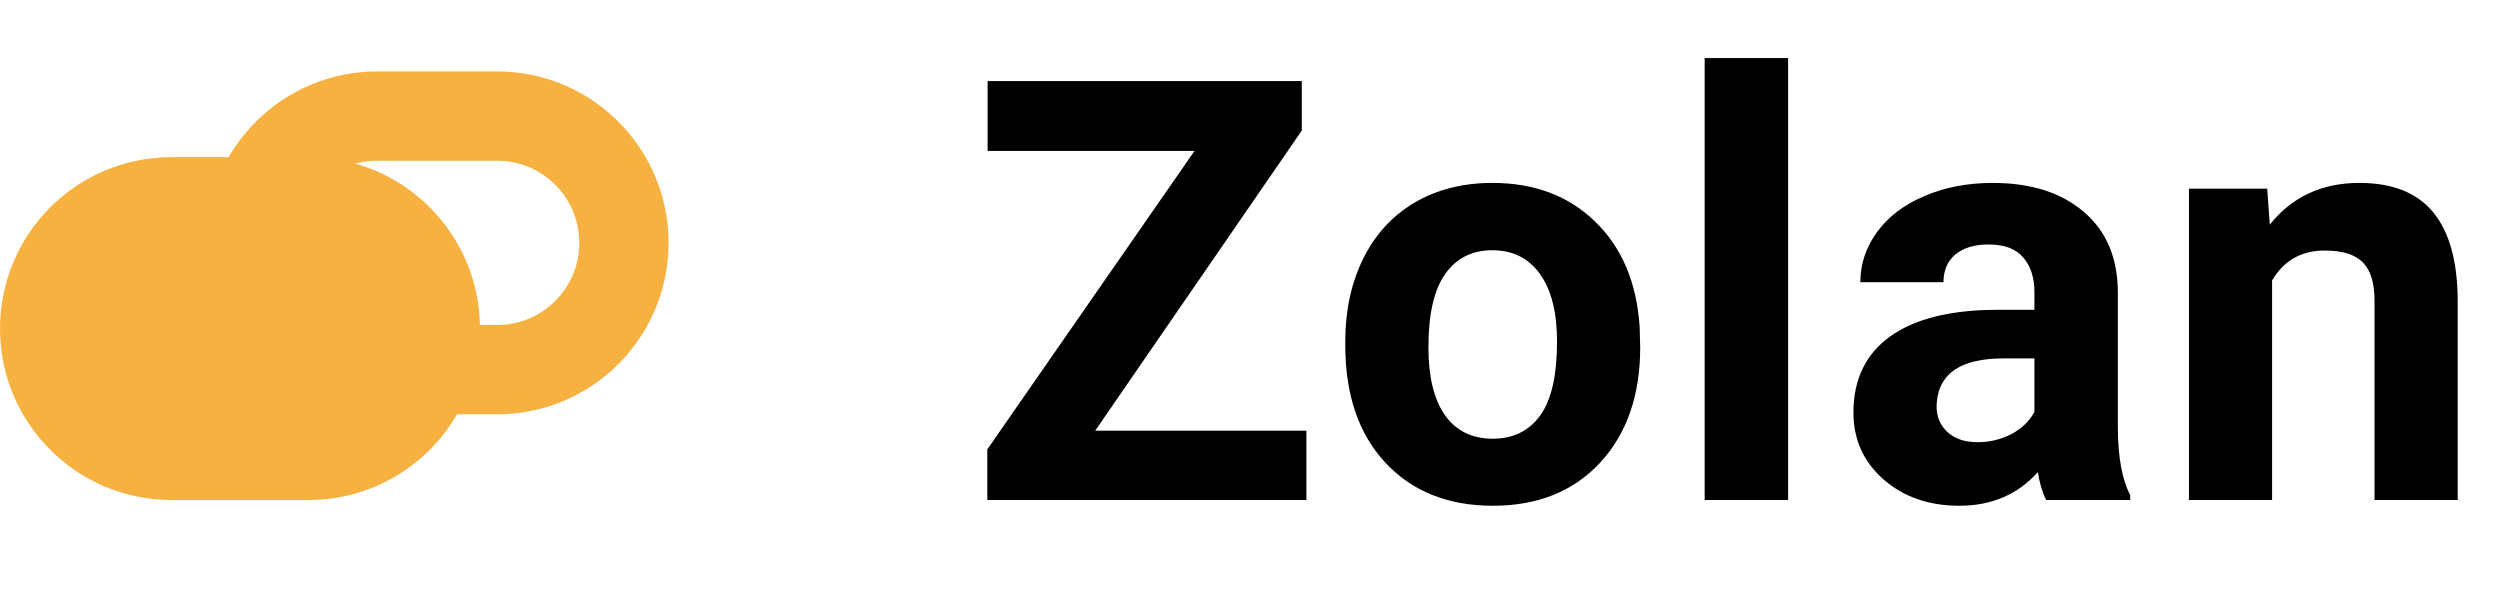
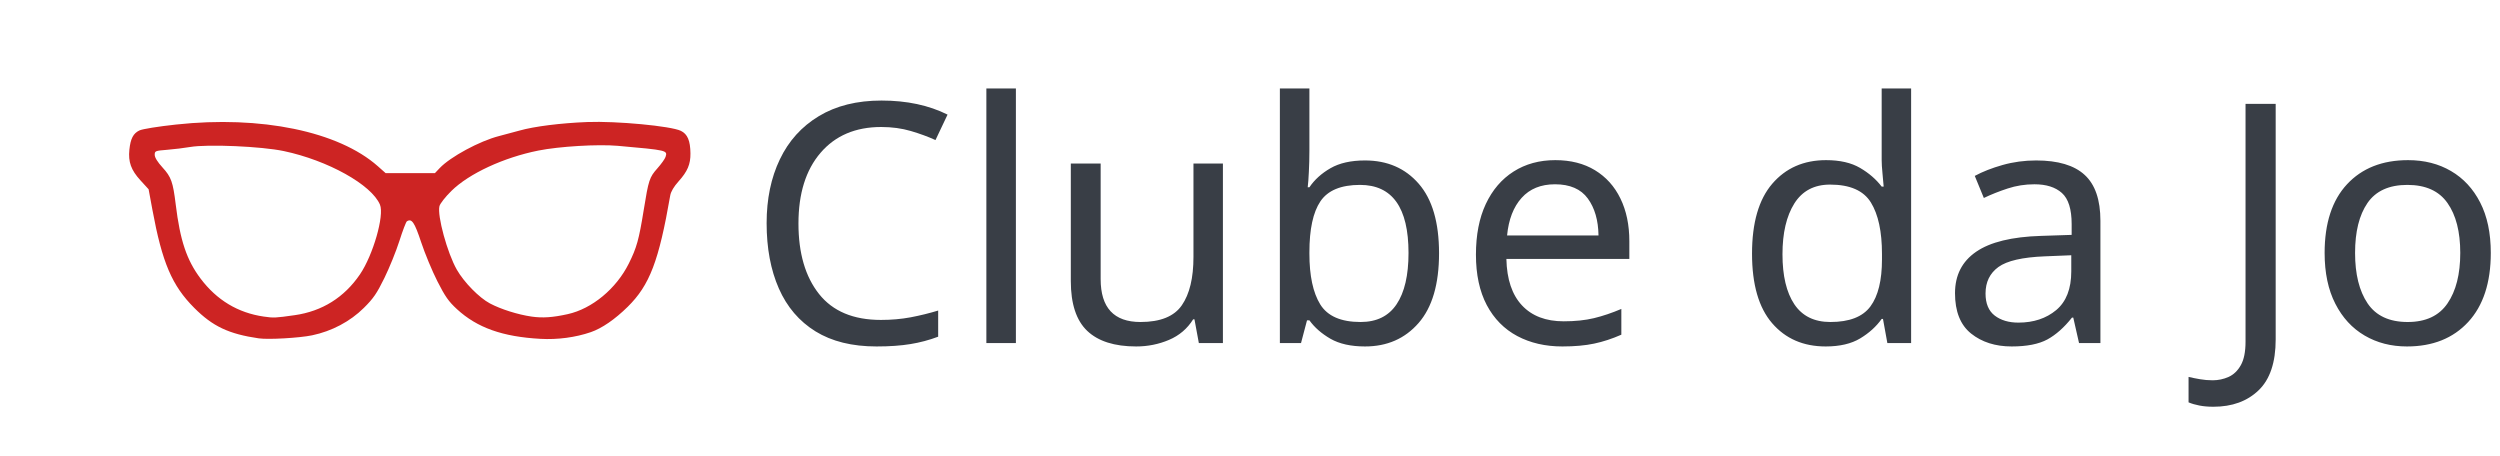
- <svg xmlns="http://www.w3.org/2000/svg" width="140" height="33" fill="none">
-   <rect y="8.8" width="26.88" height="19.2" rx="9.6" fill="#F6B141" />
-   <rect x="14.02" y="6.5" width="20.92" height="14.2" rx="7.1" stroke="#F6B141" stroke-width="5" />
-   <path d="M61.332 24.117h11.827V28H55.29v-2.836l11.602-16.71H55.306V4.54H72.9v2.772L61.332 24.117zm14.003-4.995c0-1.73.333-3.271.999-4.625.666-1.353 1.622-2.4 2.868-3.142 1.257-.741 2.713-1.112 4.367-1.112 2.352 0 4.27.72 5.752 2.16 1.493 1.439 2.326 3.394 2.498 5.865l.032 1.192c0 2.675-.746 4.823-2.24 6.445-1.493 1.612-3.496 2.417-6.01 2.417s-4.522-.805-6.026-2.417c-1.493-1.611-2.24-3.803-2.24-6.574v-.21zm4.657.338c0 1.654.311 2.922.934 3.803.623.87 1.515 1.305 2.675 1.305 1.128 0 2.009-.43 2.643-1.29.633-.87.95-2.255.95-4.156 0-1.622-.317-2.88-.95-3.77-.634-.893-1.526-1.338-2.675-1.338-1.139 0-2.02.446-2.643 1.337-.623.88-.934 2.25-.934 4.109zM100.134 28h-4.673V3.25h4.673V28zm14.454 0c-.215-.419-.371-.94-.467-1.563-1.128 1.257-2.595 1.885-4.399 1.885-1.708 0-3.126-.494-4.254-1.482-1.117-.988-1.676-2.235-1.676-3.738 0-1.848.682-3.266 2.046-4.254 1.375-.989 3.357-1.488 5.946-1.499h2.143v-.999c0-.806-.209-1.45-.628-1.934-.408-.483-1.058-.725-1.95-.725-.784 0-1.402.188-1.853.564-.44.376-.661.892-.661 1.547h-4.656c0-1.01.311-1.944.934-2.803.623-.86 1.504-1.531 2.643-2.015 1.139-.494 2.417-.74 3.835-.74 2.148 0 3.851.542 5.108 1.627 1.267 1.074 1.901 2.588 1.901 4.544v7.557c.011 1.654.242 2.905.693 3.754V28h-4.705zm-3.851-3.239a4.07 4.07 0 0 0 1.901-.45c.58-.313 1.01-.726 1.289-1.242v-2.997h-1.74c-2.331 0-3.572.806-3.722 2.417l-.016.274c0 .58.204 1.058.612 1.434.408.376.967.564 1.676.564zm16.226-14.196l.145 2.015c1.246-1.558 2.917-2.337 5.012-2.337 1.847 0 3.222.543 4.125 1.628.902 1.085 1.364 2.707 1.385 4.866V28h-4.656V16.85c0-.989-.215-1.703-.645-2.144-.43-.45-1.144-.676-2.143-.676-1.311 0-2.293.558-2.949 1.676V28h-4.656V10.565h4.382z" fill="#000" />
+ <svg xmlns="http://www.w3.org/2000/svg" width="1920" height="350" viewBox="0 0 508 92.604" version="1.1" id="svg8">
+   <defs id="defs2" />
+   <g id="layer1">
+     <g id="g906" transform="translate(0,-96.57292)">
+       <text xml:space="preserve" style="font-style:normal;font-weight:normal;font-size:8.203px;line-height:1.25;font-family:sans-serif;fill:#000000;fill-opacity:1;stroke:none;stroke-width:0.205" x="151.62" y="166.284" id="text12">
+         <tspan id="tspan10" x="151.62" y="166.284" style="font-style:normal;font-variant:normal;font-weight:normal;font-stretch:normal;font-size:68.083px;font-family:'Hello Valentica';-inkscape-font-specification:'Hello Valentica, Normal';font-variant-ligatures:normal;font-variant-caps:normal;font-variant-numeric:normal;font-variant-east-asian:normal;fill:#393e46;fill-opacity:1;stroke-width:0.205">Clube da Joice</tspan>
+       </text>
+       <path style="fill:#cd2423;fill-opacity:1;stroke-width:0.328" d="m 52.592,165.329 c -6.111,-0.894 -9.363,-2.428 -13.118,-6.19 -4.528,-4.537 -6.521,-9.206 -8.503,-19.925 l -0.773,-4.179 -1.667,-1.824 c -1.898,-2.077 -2.497,-3.738 -2.242,-6.216 0.232,-2.253 0.79,-3.322 2.044,-3.918 0.611,-0.29 3.775,-0.8 7.415,-1.195 17.269,-1.874 33.038,1.382 41.037,8.474 l 1.572,1.394 h 5.011 5.011 l 0.963,-1.017 c 2.174,-2.295 8.118,-5.504 12.065,-6.514 1.289,-0.33 3.156,-0.831 4.148,-1.112 2.987,-0.848 8.393,-1.529 13.774,-1.737 5.953,-0.229 16.991,0.81 19.021,1.79 1.352,0.653 1.921,1.991 1.949,4.582 0.024,2.214 -0.591,3.658 -2.426,5.699 -0.945,1.051 -1.545,2.066 -1.679,2.841 -2.312,13.335 -4.184,18.237 -8.64,22.627 -2.603,2.565 -5.24,4.377 -7.504,5.157 -3.102,1.069 -6.744,1.554 -10.226,1.361 -7.715,-0.426 -12.879,-2.263 -16.982,-6.043 -1.688,-1.555 -2.394,-2.562 -3.969,-5.663 -1.054,-2.074 -2.535,-5.638 -3.291,-7.919 -1.349,-4.068 -1.913,-4.895 -2.902,-4.257 -0.176,0.113 -0.86,1.903 -1.52,3.977 -0.66,2.074 -2.034,5.469 -3.052,7.543 -1.546,3.15 -2.234,4.151 -4.173,6.074 -2.785,2.761 -6.521,4.739 -10.521,5.572 -2.584,0.538 -8.901,0.897 -10.822,0.616 z m 7.289,-4.712 c 5.582,-0.797 10.072,-3.604 13.261,-8.289 2.673,-3.927 4.987,-11.994 4.066,-14.171 -1.715,-4.054 -10.574,-8.99 -19.533,-10.885 -4.54,-0.96 -15.515,-1.437 -19.048,-0.829 -1.158,0.2 -3.249,0.455 -4.646,0.567 -2.445,0.197 -2.542,0.236 -2.542,1.033 0,0.532 0.568,1.449 1.589,2.566 1.766,1.933 2.121,2.93 2.682,7.536 0.886,7.284 2.231,11.292 5.045,15.031 3.295,4.378 7.589,6.962 12.836,7.724 2.023,0.294 2.346,0.279 6.29,-0.284 z m 55.479,-0.21 c 4.957,-1.1 9.863,-5.166 12.417,-10.291 1.603,-3.216 2.053,-4.833 3.027,-10.869 0.986,-6.112 1.161,-6.645 2.777,-8.464 0.788,-0.887 1.533,-1.932 1.657,-2.323 0.427,-1.345 0.36,-1.36 -9.678,-2.254 -4.029,-0.359 -11.922,0.111 -16.175,0.963 -7.048,1.412 -14.065,4.667 -17.651,8.19 -1.226,1.204 -2.308,2.582 -2.439,3.104 -0.482,1.919 1.604,9.538 3.533,12.911 1.471,2.571 4.539,5.697 6.731,6.859 2.219,1.177 5.678,2.268 8.455,2.669 2.227,0.321 4.295,0.181 7.345,-0.495 z" id="path893" />
+     </g>
+   </g>
</svg>
